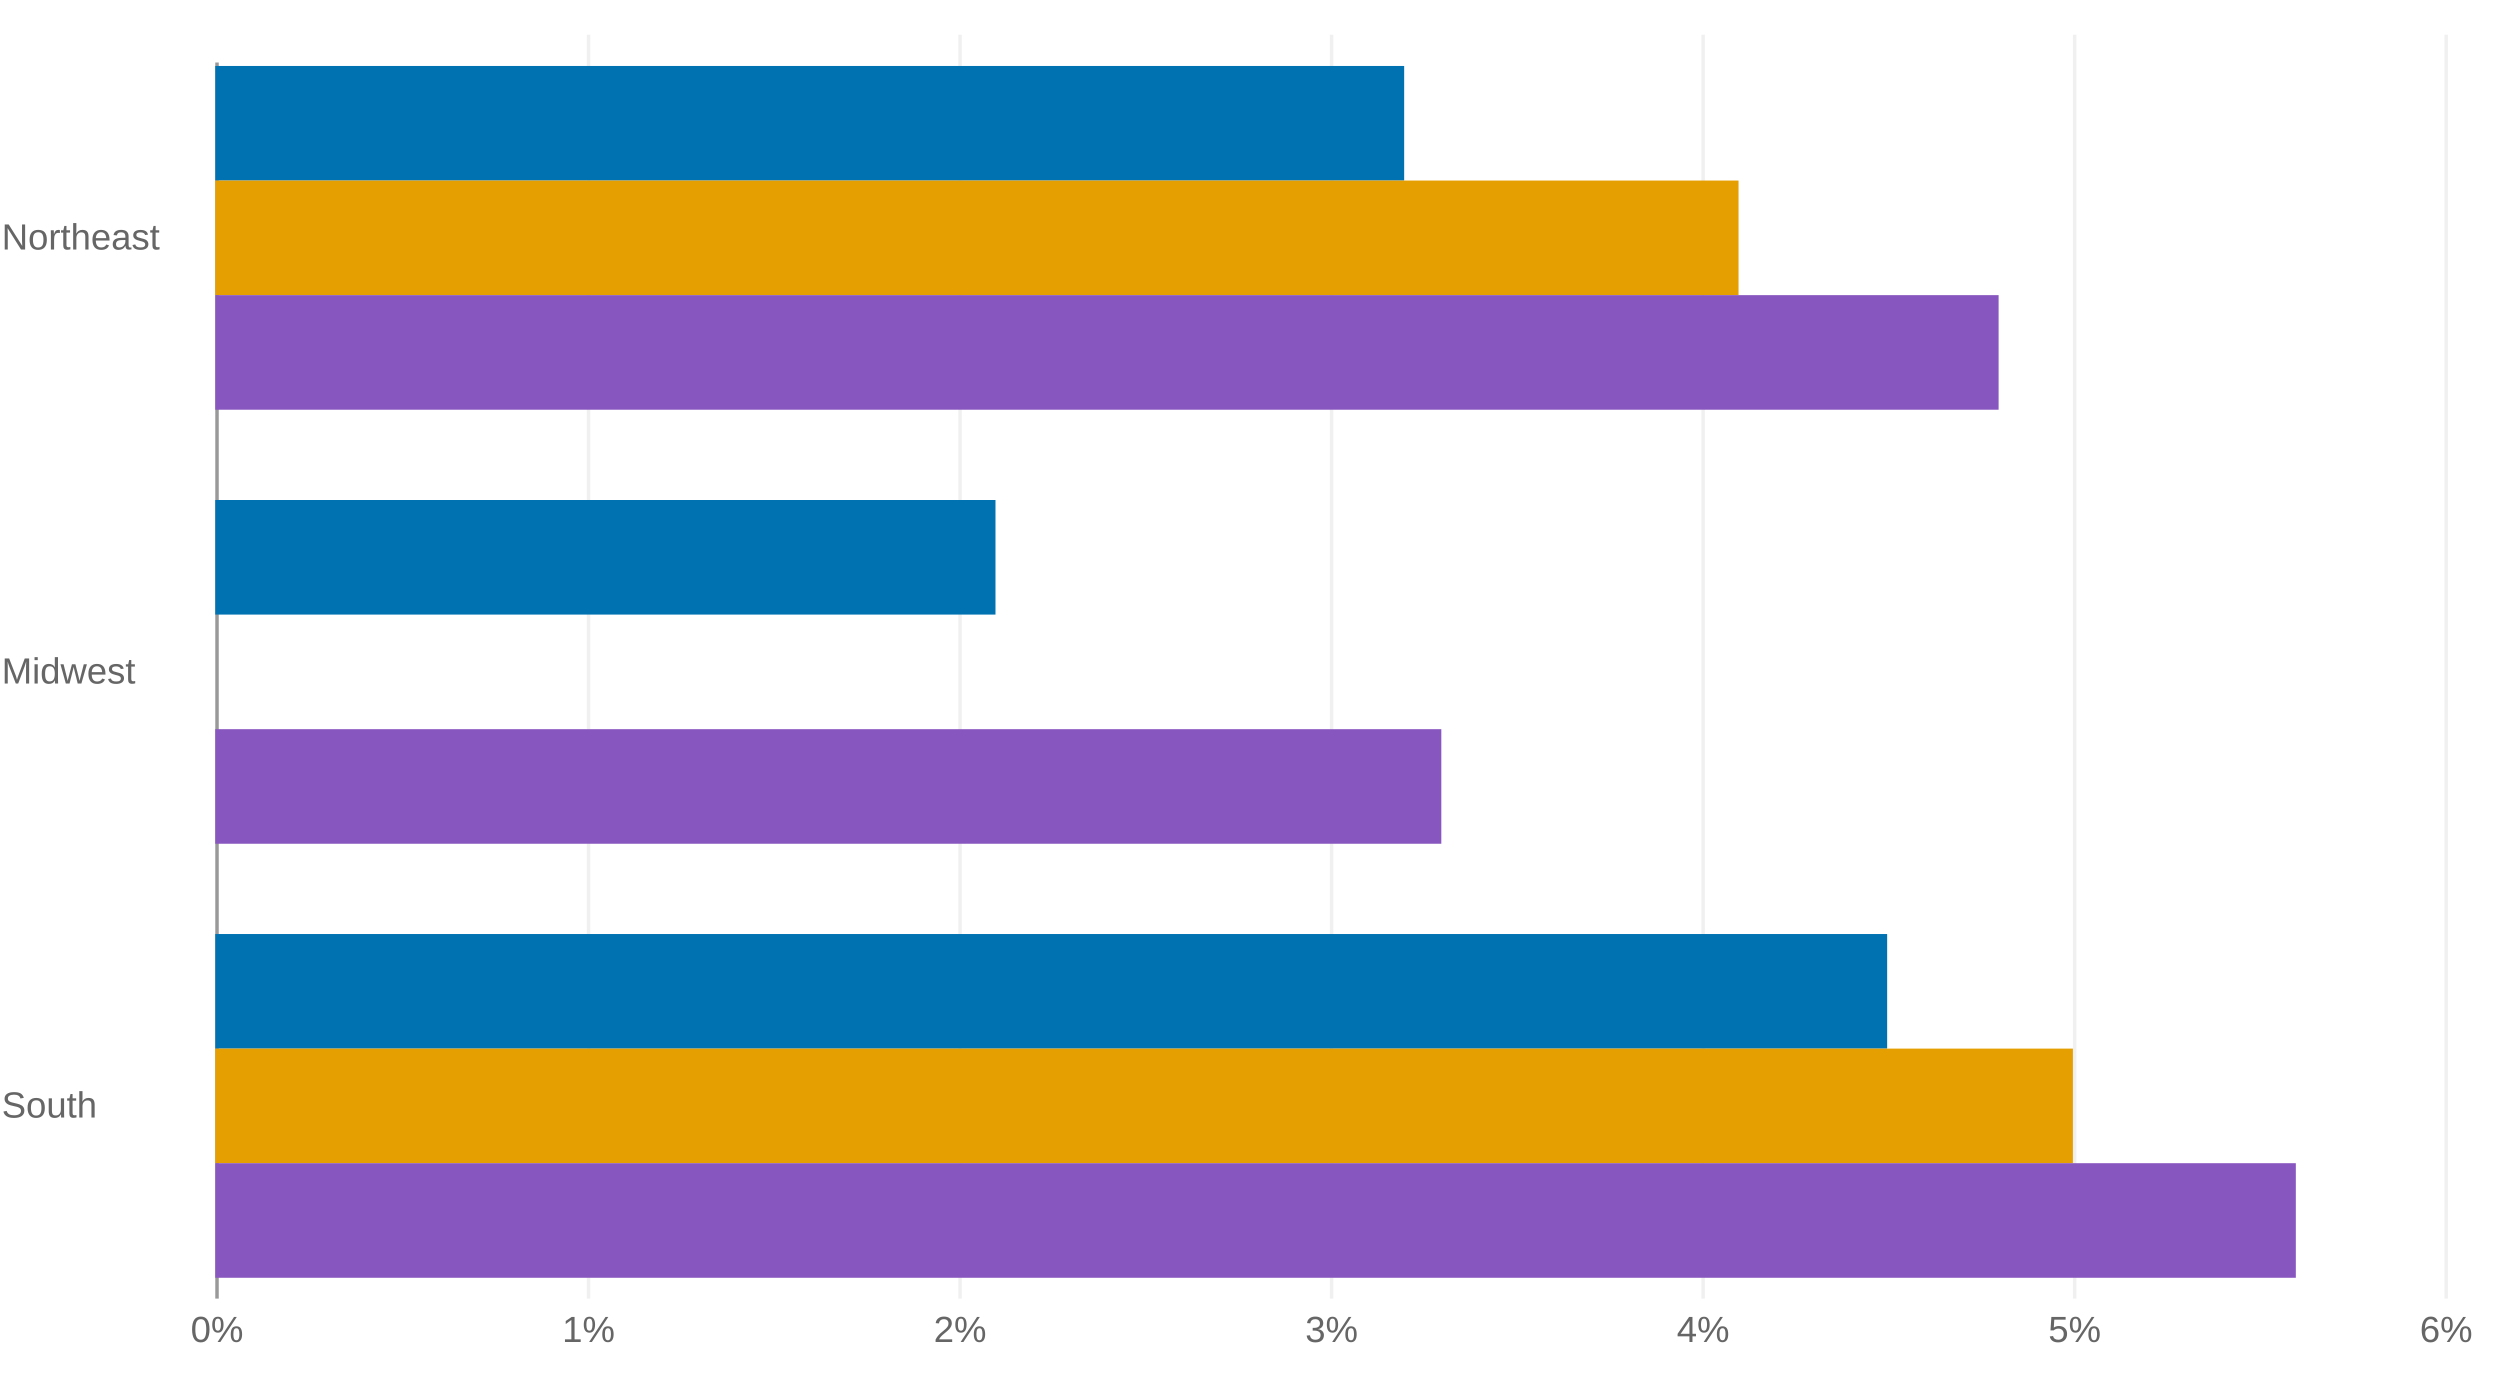
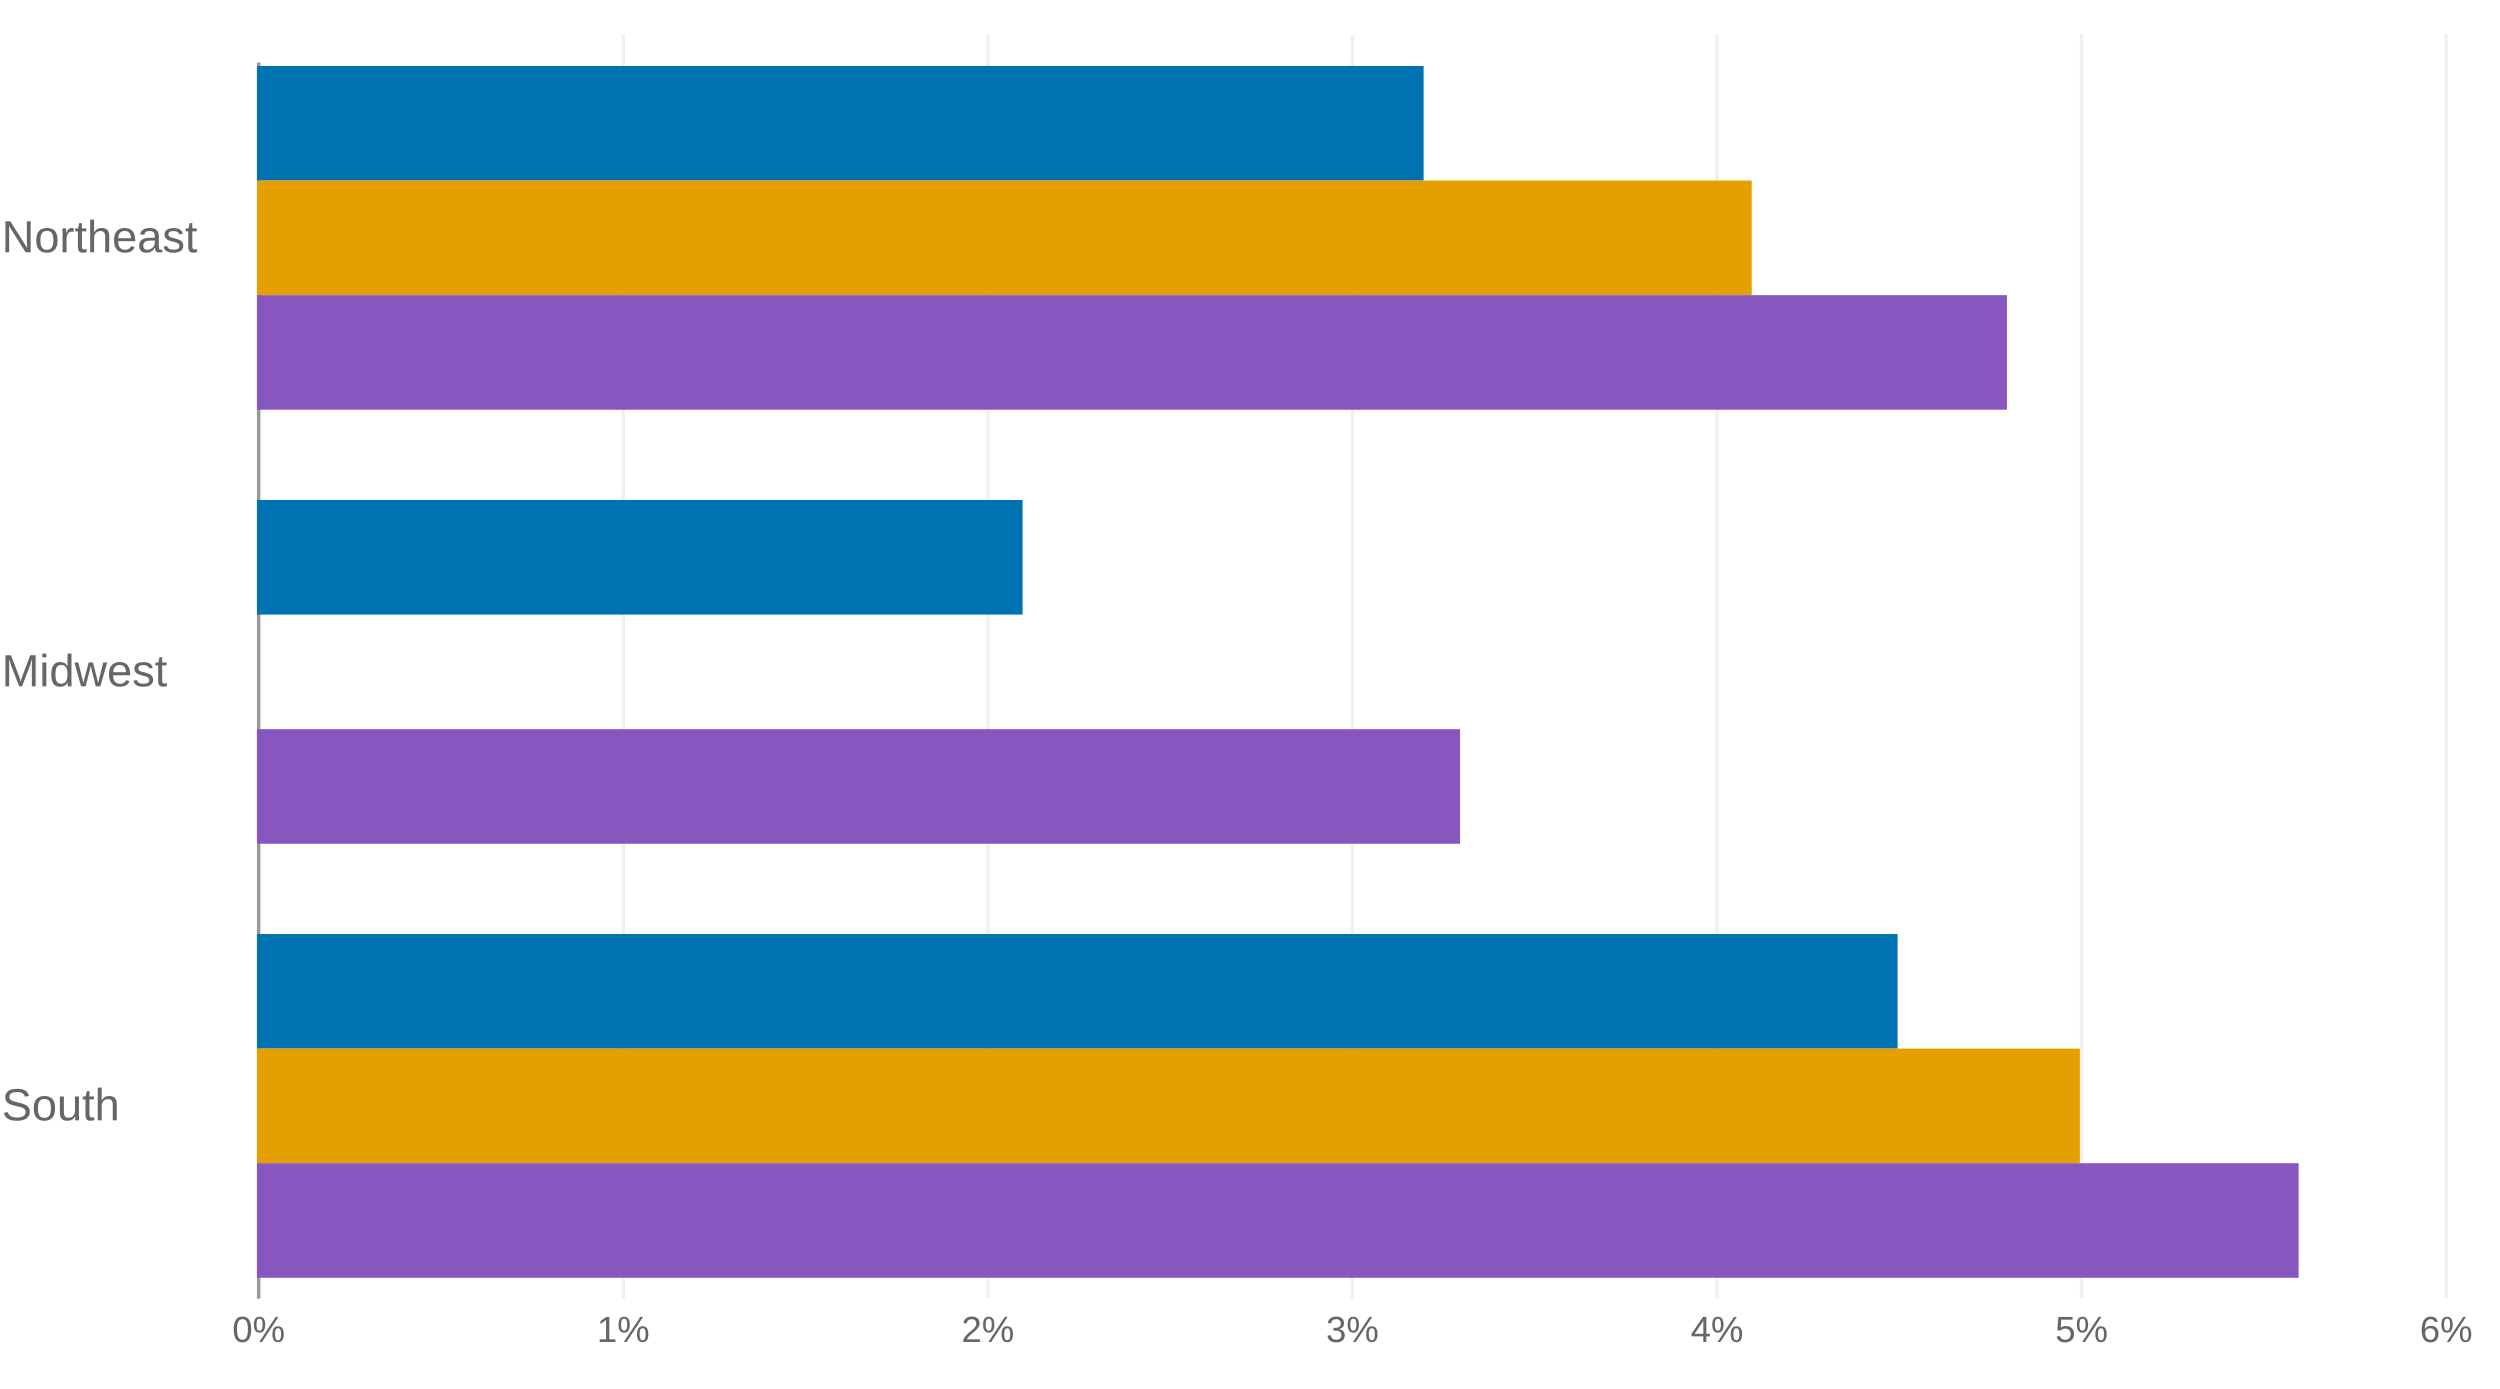
- <svg class="tblchart" fill="currentColor" font-family="system-ui, sans-serif" font-size="10" text-anchor="middle" width="720" height="400" viewBox="0 0 720 400" style="background: transparent; color: rgb(74, 74, 74); font-family: Figtree, &quot;Source Sans 3&quot;, system-ui, -apple-system, &quot;Segoe UI&quot;, Arial, sans-serif; font-size: 10.5px; overflow: visible;" data-margin-left="62" data-margin-right="16" data-margin-top="18" data-margin-bottom="26">
+ <svg class="tblchart" fill="currentColor" font-family="system-ui, sans-serif" font-size="10" text-anchor="middle" width="720" height="400" viewBox="0 0 720 400" style="background: transparent; color: rgb(74, 74, 74); font-family: Figtree, &quot;Source Sans 3&quot;, system-ui, -apple-system, &quot;Segoe UI&quot;, Arial, sans-serif; font-size: 10.5px; overflow: visible;" data-margin-left="74" data-margin-right="16" data-margin-top="18" data-margin-bottom="26">
  <style>:where(.tblchart) {
  --plot-background: white;
  display: block;
  height: auto;
  height: intrinsic;
  max-width: 100%;
}
:where(.tblchart text),
:where(.tblchart tspan) {
  white-space: pre;
}</style>
  <g aria-label="rule" transform="translate(0.5,0)">
    <g class="tbl-gridline" stroke="#F0F0F0" transform="translate(0,0)">
-       <line x1="169" x2="169" y1="10" y2="374" />
-       <line x1="276" x2="276" y1="10" y2="374" />
-       <line x1="383" x2="383" y1="10" y2="374" />
-       <line x1="490" x2="490" y1="10" y2="374" />
-       <line x1="597" x2="597" y1="10" y2="374" />
+       <line x1="179" x2="179" y1="10" y2="374" />
+       <line x1="284" x2="284" y1="10" y2="374" />
+       <line x1="389" x2="389" y1="10" y2="374" />
+       <line x1="494" x2="494" y1="10" y2="374" />
+       <line x1="599" x2="599" y1="10" y2="374" />
      <line x1="704" x2="704" y1="10" y2="374" />
    </g>
  </g>
  <g aria-label="text" transform="translate(0.5,12.5)">
    <g class="tbl-x-tick-label" fill="#666666" font-size="10.5" font-weight="500" transform="translate(0,256)">
-       <text transform="translate(62,118)">0%</text>
-       <text transform="translate(169,118)">1%</text>
-       <text transform="translate(276,118)">2%</text>
-       <text transform="translate(383,118)">3%</text>
-       <text transform="translate(490,118)">4%</text>
-       <text transform="translate(597,118)">5%</text>
+       <text transform="translate(74,118)">0%</text>
+       <text transform="translate(179,118)">1%</text>
+       <text transform="translate(284,118)">2%</text>
+       <text transform="translate(389,118)">3%</text>
+       <text transform="translate(494,118)">4%</text>
+       <text transform="translate(599,118)">5%</text>
      <text transform="translate(704,118)">6%</text>
    </g>
  </g>
-   <g aria-label="text" transform="translate(-61.5,0.5)">
-     <g fill="#666666" text-anchor="start" font-size="10.5" font-weight="500" transform="translate(0,0)">
-       <text y="0.32em" transform="translate(62,68)">Northeast</text>
+   <g aria-label="text" transform="translate(-73.5,0.5)">
+     <g class="tbl-cat-label" fill="#666666" text-anchor="start" font-size="13" font-weight="500" transform="translate(0,0)">
+       <text y="0.32em" transform="translate(74,68)" data-category="Northeast">Northeast</text>
    </g>
-     <g fill="#666666" text-anchor="start" font-size="10.5" font-weight="500" transform="translate(0,125)">
-       <text y="0.32em" transform="translate(62,68)">Midwest</text>
+     <g class="tbl-cat-label" fill="#666666" text-anchor="start" font-size="13" font-weight="500" transform="translate(0,125)">
+       <text y="0.32em" transform="translate(74,68)" data-category="Midwest">Midwest</text>
    </g>
-     <g fill="#666666" text-anchor="start" font-size="10.5" font-weight="500" transform="translate(0,250)">
-       <text y="0.32em" transform="translate(62,68)">South</text>
+     <g class="tbl-cat-label" fill="#666666" text-anchor="start" font-size="13" font-weight="500" transform="translate(0,250)">
+       <text y="0.32em" transform="translate(74,68)" data-category="South">South</text>
    </g>
  </g>
  <g aria-label="rule" transform="translate(0.5,0)">
    <g class="tbl-zero-baseline" stroke="#999999" transform="translate(0,0)">
-       <line x1="62" x2="62" y1="18" y2="374" />
+       <line x1="74" x2="74" y1="18" y2="374" />
    </g>
  </g>
  <g aria-label="bar">
    <g transform="translate(0,0)">
-       <rect x="62" width="342.4" y="19" height="33" fill="#0072B2" data-series="2019" />
-       <rect x="62" width="438.7" y="52" height="33" fill="#E69F00" data-series="2022" />
-       <rect x="62" width="513.6" y="85" height="33" fill="#8856BF" data-series="2025" />
+       <rect x="74" width="336" y="19" height="33" fill="#0072B2" data-series="2019" />
+       <rect x="74" width="430.5" y="52" height="33" fill="#E69F00" data-series="2022" />
+       <rect x="74" width="504" y="85" height="33" fill="#8856BF" data-series="2025" />
    </g>
    <g transform="translate(0,125)">
-       <rect x="62" width="224.7" y="19" height="33" fill="#0072B2" data-series="2019" />
-       <rect x="62" width="0" y="52" height="33" fill="#E69F00" data-series="2022" />
-       <rect x="62" width="353.1" y="85" height="33" fill="#8856BF" data-series="2025" />
+       <rect x="74" width="220.5" y="19" height="33" fill="#0072B2" data-series="2019" />
+       <rect x="74" width="0" y="52" height="33" fill="#E69F00" data-series="2022" />
+       <rect x="74" width="346.5" y="85" height="33" fill="#8856BF" data-series="2025" />
    </g>
    <g transform="translate(0,250)">
-       <rect x="62" width="481.5" y="19" height="33" fill="#0072B2" data-series="2019" />
-       <rect x="62" width="535" y="52" height="33" fill="#E69F00" data-series="2022" />
-       <rect x="62" width="599.2" y="85" height="33" fill="#8856BF" data-series="2025" />
+       <rect x="74" width="472.5" y="19" height="33" fill="#0072B2" data-series="2019" />
+       <rect x="74" width="525" y="52" height="33" fill="#E69F00" data-series="2022" />
+       <rect x="74" width="588" y="85" height="33" fill="#8856BF" data-series="2025" />
    </g>
  </g>
</svg>
